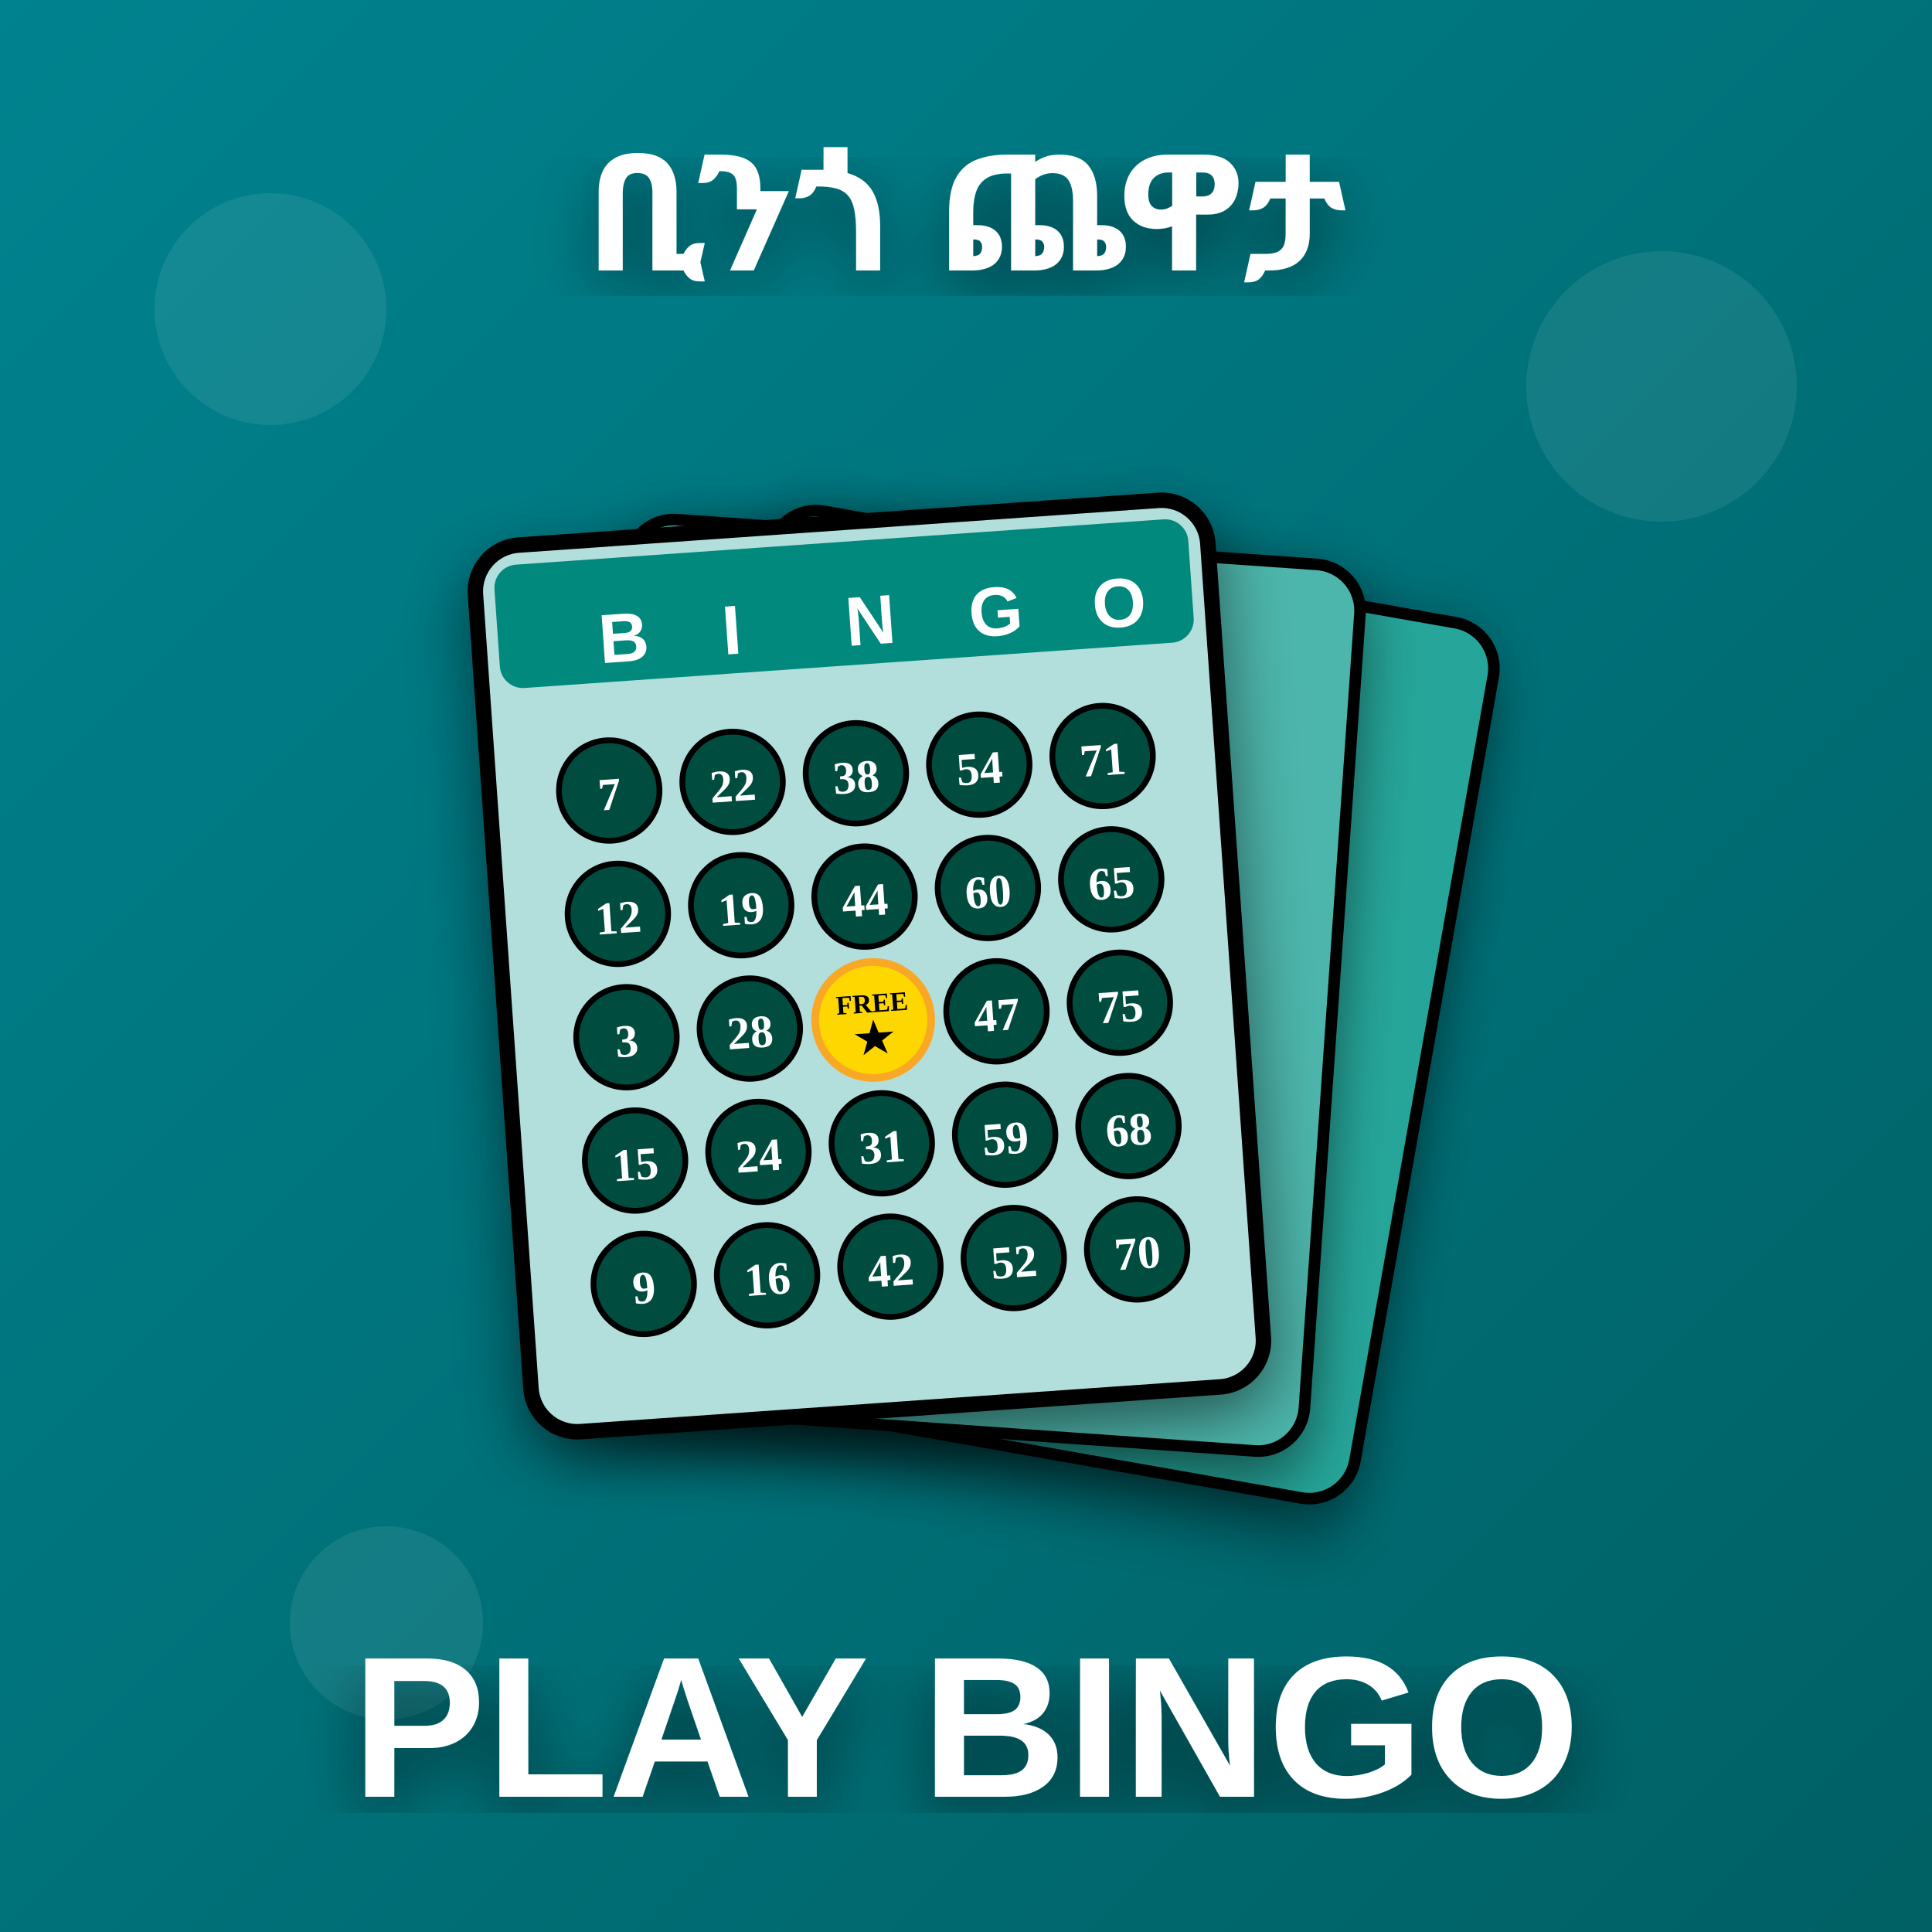
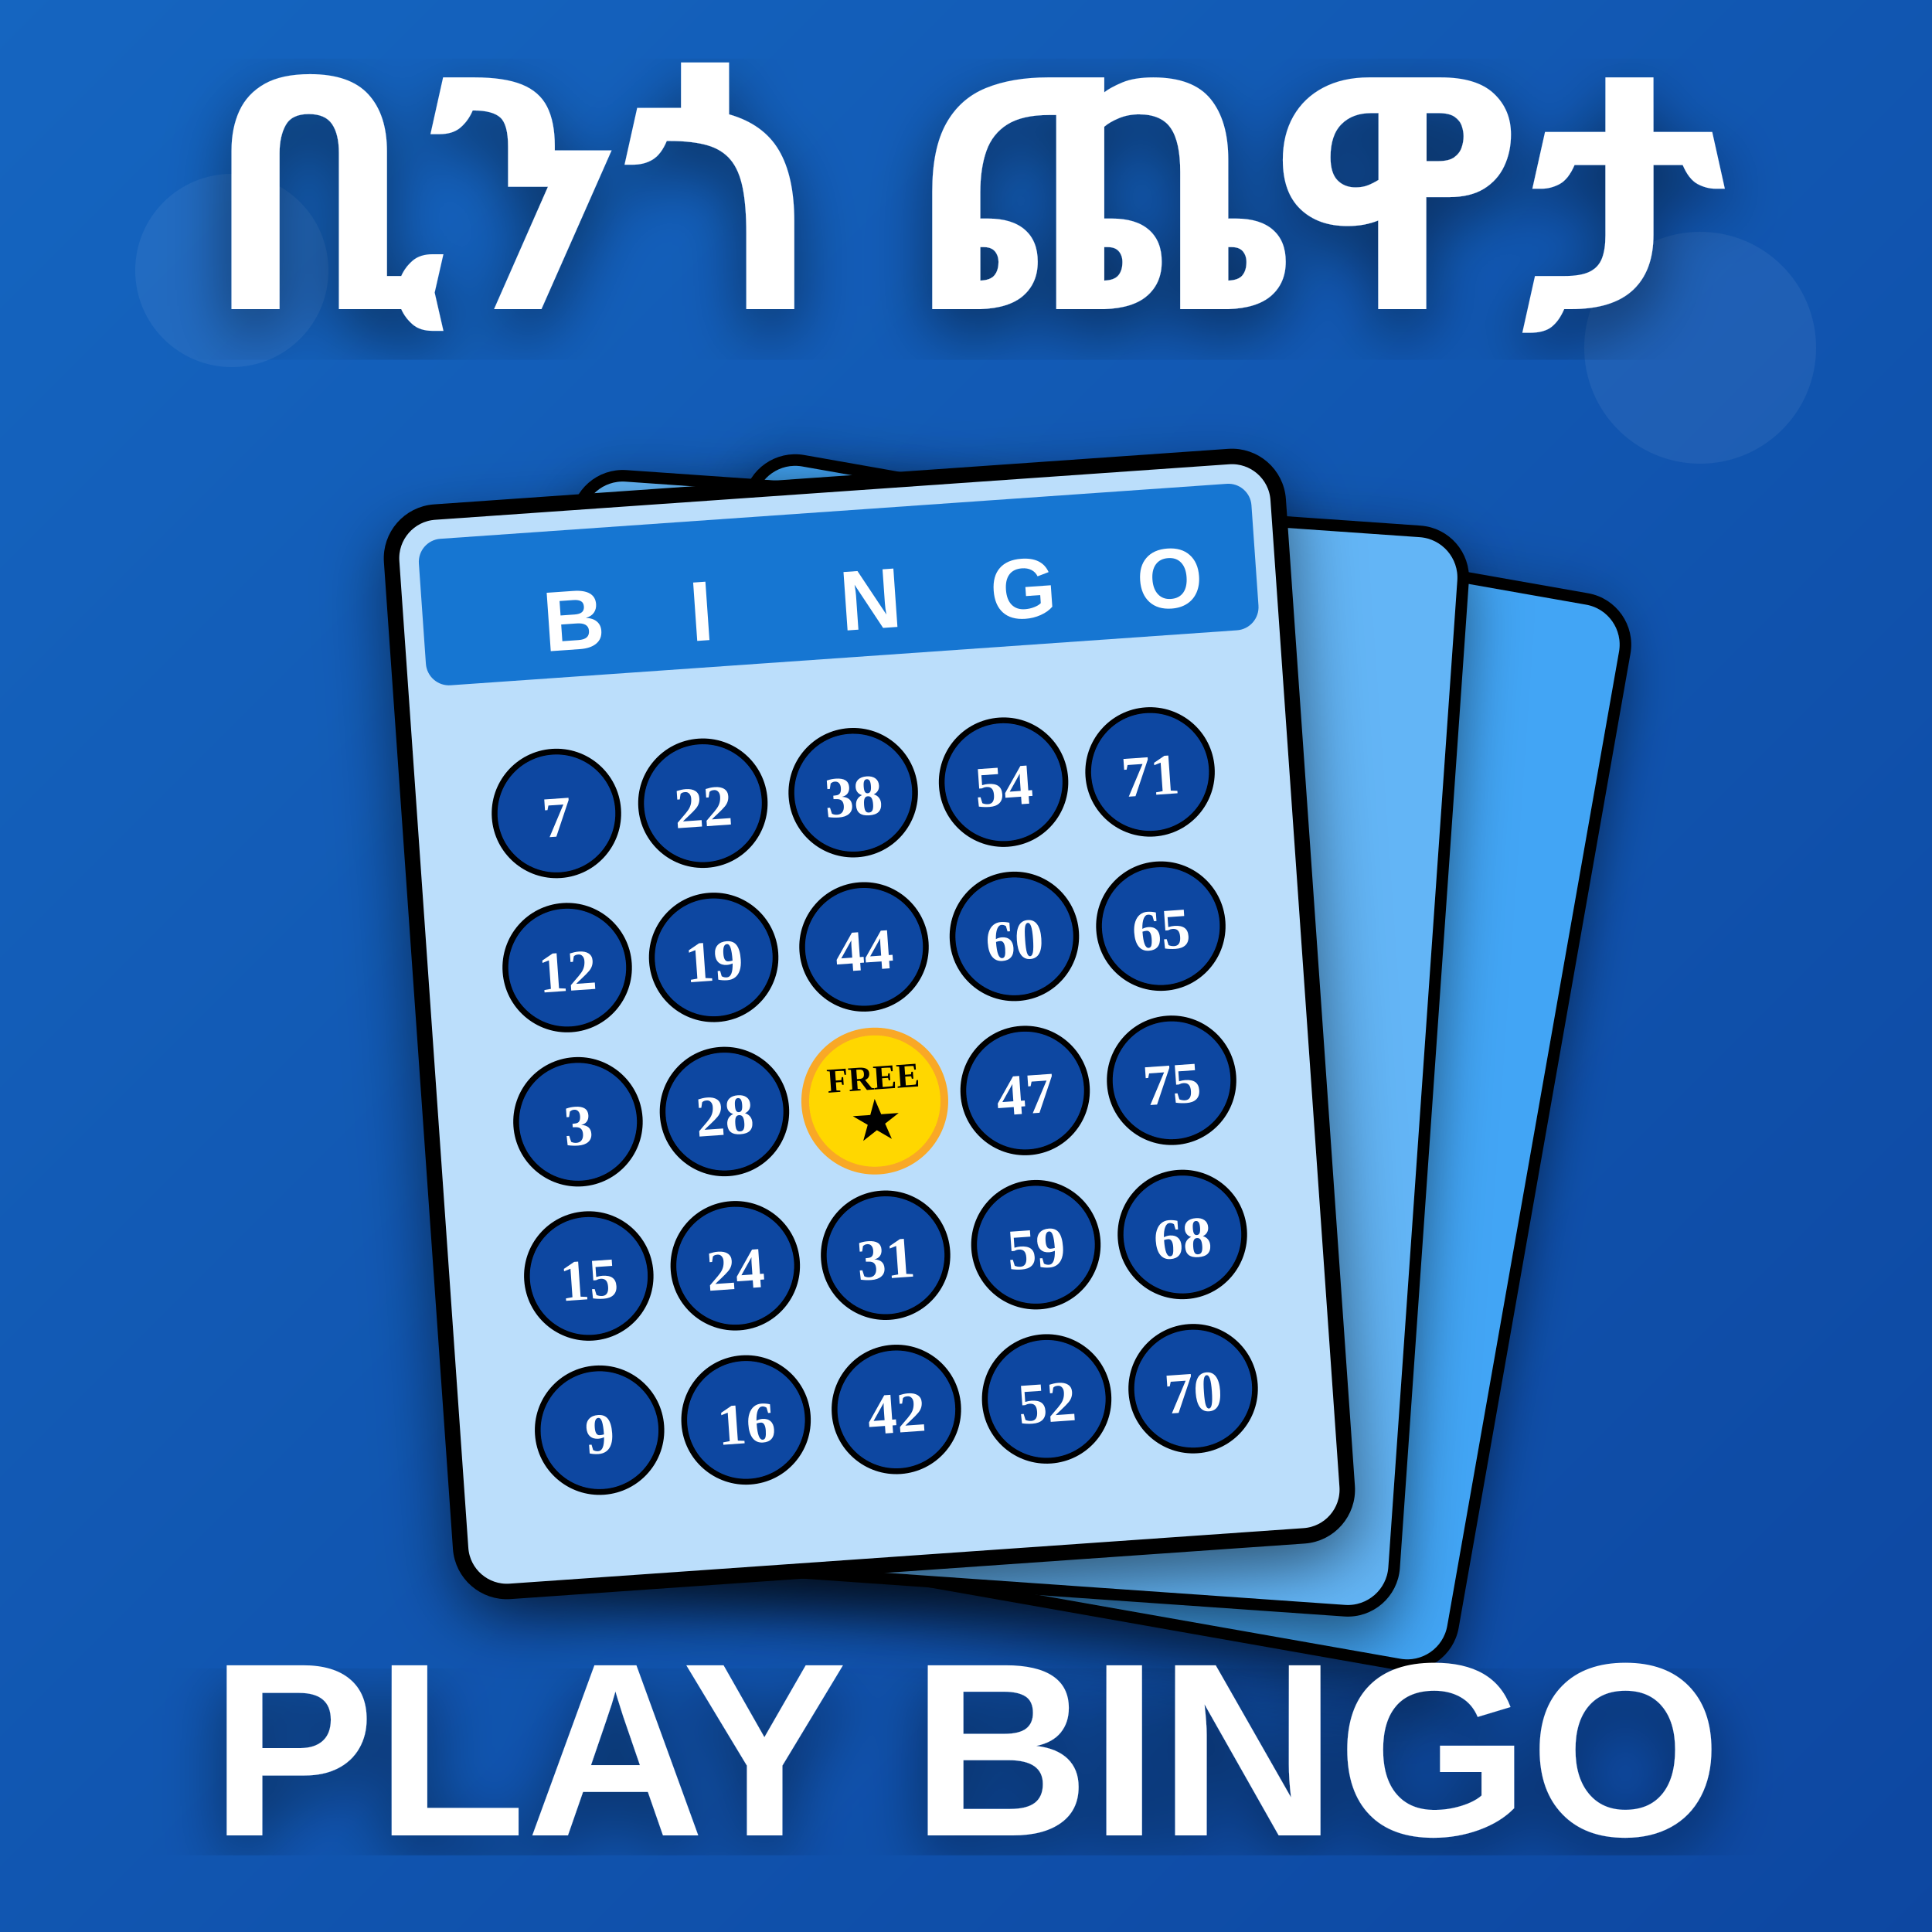
<svg xmlns="http://www.w3.org/2000/svg" viewBox="0 0 500 500" width="500" height="500">
  <defs>
-     <linearGradient id="bg6" x1="0%" y1="0%" x2="100%" y2="100%">
-       <stop offset="0%" stop-color="#00838f" />
-       <stop offset="100%" stop-color="#006064" />
+     <linearGradient id="bg2" x1="0%" y1="0%" x2="100%" y2="100%">
+       <stop offset="0%" stop-color="#1565c0" />
+       <stop offset="100%" stop-color="#0d47a1" />
    </linearGradient>
-     <filter id="shadow6">
+     <filter id="shadow2">
      <feDropShadow dx="0" dy="6" stdDeviation="8" flood-opacity="0.5" />
    </filter>
  </defs>
-   <rect width="500" height="500" fill="url(#bg6)" />
-   <circle cx="70" cy="80" r="30" fill="#ffffff" opacity="0.08" />
-   <circle cx="430" cy="100" r="35" fill="#ffffff" opacity="0.08" />
-   <circle cx="100" cy="420" r="25" fill="#ffffff" opacity="0.08" />
-   <g transform="translate(275, 260) rotate(10)" filter="url(#shadow6)">
-     <rect x="-95" y="-115" width="190" height="230" rx="12" fill="#26a69a" stroke="#000000" stroke-width="3" />
+   <rect width="500" height="500" fill="url(#bg2)" />
+   <circle cx="60" cy="70" r="25" fill="#ffffff" opacity="0.06" />
+   <circle cx="440" cy="90" r="30" fill="#ffffff" opacity="0.06" />
+   <g transform="translate(285, 275) rotate(10)" filter="url(#shadow2)">
+     <rect x="-115" y="-140" width="230" height="280" rx="12" fill="#42a5f5" stroke="#000000" stroke-width="3" />
  </g>
-   <g transform="translate(250, 255) rotate(4)" filter="url(#shadow6)">
-     <rect x="-95" y="-115" width="190" height="230" rx="12" fill="#4db6ac" stroke="#000000" stroke-width="3" />
+   <g transform="translate(255, 270) rotate(4)" filter="url(#shadow2)">
+     <rect x="-115" y="-140" width="230" height="280" rx="12" fill="#64b5f6" stroke="#000000" stroke-width="3" />
  </g>
-   <g transform="translate(225, 250) rotate(-4)" filter="url(#shadow6)">
-     <rect x="-95" y="-115" width="190" height="230" rx="12" fill="#b2dfdb" stroke="#000000" stroke-width="4" />
-     <rect x="-90" y="-110" width="180" height="32" rx="6" fill="#00897b" />
-     <text x="-64" y="-83" font-family="Arial, sans-serif" font-size="18" font-weight="bold" fill="#ffffff">B</text>
-     <text x="-32" y="-83" font-family="Arial, sans-serif" font-size="18" font-weight="bold" fill="#ffffff">I</text>
-     <text x="0" y="-83" font-family="Arial, sans-serif" font-size="18" font-weight="bold" fill="#ffffff">N</text>
-     <text x="32" y="-83" font-family="Arial, sans-serif" font-size="18" font-weight="bold" fill="#ffffff">G</text>
-     <text x="64" y="-83" font-family="Arial, sans-serif" font-size="18" font-weight="bold" fill="#ffffff">O</text>
-     <circle cx="-64" cy="-50" r="13" fill="#004d40" stroke="#000000" stroke-width="1.5" />
-     <text x="-64" y="-45" font-size="12" font-weight="bold" fill="#ffffff" text-anchor="middle">7</text>
-     <circle cx="-32" cy="-50" r="13" fill="#004d40" stroke="#000000" stroke-width="1.5" />
-     <text x="-32" y="-45" font-size="12" font-weight="bold" fill="#ffffff" text-anchor="middle">22</text>
-     <circle cx="0" cy="-50" r="13" fill="#004d40" stroke="#000000" stroke-width="1.5" />
-     <text x="0" y="-45" font-size="12" font-weight="bold" fill="#ffffff" text-anchor="middle">38</text>
-     <circle cx="32" cy="-50" r="13" fill="#004d40" stroke="#000000" stroke-width="1.5" />
-     <text x="32" y="-45" font-size="12" font-weight="bold" fill="#ffffff" text-anchor="middle">54</text>
-     <circle cx="64" cy="-50" r="13" fill="#004d40" stroke="#000000" stroke-width="1.5" />
-     <text x="64" y="-45" font-size="12" font-weight="bold" fill="#ffffff" text-anchor="middle">71</text>
-     <circle cx="-64" cy="-18" r="13" fill="#004d40" stroke="#000000" stroke-width="1.5" />
-     <text x="-64" y="-13" font-size="12" font-weight="bold" fill="#ffffff" text-anchor="middle">12</text>
-     <circle cx="-32" cy="-18" r="13" fill="#004d40" stroke="#000000" stroke-width="1.5" />
-     <text x="-32" y="-13" font-size="12" font-weight="bold" fill="#ffffff" text-anchor="middle">19</text>
-     <circle cx="0" cy="-18" r="13" fill="#004d40" stroke="#000000" stroke-width="1.5" />
-     <text x="0" y="-13" font-size="12" font-weight="bold" fill="#ffffff" text-anchor="middle">44</text>
-     <circle cx="32" cy="-18" r="13" fill="#004d40" stroke="#000000" stroke-width="1.5" />
-     <text x="32" y="-13" font-size="12" font-weight="bold" fill="#ffffff" text-anchor="middle">60</text>
-     <circle cx="64" cy="-18" r="13" fill="#004d40" stroke="#000000" stroke-width="1.5" />
-     <text x="64" y="-13" font-size="12" font-weight="bold" fill="#ffffff" text-anchor="middle">65</text>
-     <circle cx="-64" cy="14" r="13" fill="#004d40" stroke="#000000" stroke-width="1.5" />
-     <text x="-64" y="19" font-size="12" font-weight="bold" fill="#ffffff" text-anchor="middle">3</text>
-     <circle cx="-32" cy="14" r="13" fill="#004d40" stroke="#000000" stroke-width="1.5" />
-     <text x="-32" y="19" font-size="12" font-weight="bold" fill="#ffffff" text-anchor="middle">28</text>
-     <circle cx="0" cy="14" r="15" fill="#ffd700" stroke="#f9a825" stroke-width="2" />
-     <text x="0" y="12" font-size="7" font-weight="bold" fill="#000000" text-anchor="middle">FREE</text>
-     <text x="0" y="22" font-size="11" font-weight="bold" fill="#000000" text-anchor="middle">★</text>
-     <circle cx="32" cy="14" r="13" fill="#004d40" stroke="#000000" stroke-width="1.5" />
-     <text x="32" y="19" font-size="12" font-weight="bold" fill="#ffffff" text-anchor="middle">47</text>
-     <circle cx="64" cy="14" r="13" fill="#004d40" stroke="#000000" stroke-width="1.5" />
-     <text x="64" y="19" font-size="12" font-weight="bold" fill="#ffffff" text-anchor="middle">75</text>
-     <circle cx="-64" cy="46" r="13" fill="#004d40" stroke="#000000" stroke-width="1.5" />
-     <text x="-64" y="51" font-size="12" font-weight="bold" fill="#ffffff" text-anchor="middle">15</text>
-     <circle cx="-32" cy="46" r="13" fill="#004d40" stroke="#000000" stroke-width="1.5" />
-     <text x="-32" y="51" font-size="12" font-weight="bold" fill="#ffffff" text-anchor="middle">24</text>
-     <circle cx="0" cy="46" r="13" fill="#004d40" stroke="#000000" stroke-width="1.5" />
-     <text x="0" y="51" font-size="12" font-weight="bold" fill="#ffffff" text-anchor="middle">31</text>
-     <circle cx="32" cy="46" r="13" fill="#004d40" stroke="#000000" stroke-width="1.5" />
-     <text x="32" y="51" font-size="12" font-weight="bold" fill="#ffffff" text-anchor="middle">59</text>
-     <circle cx="64" cy="46" r="13" fill="#004d40" stroke="#000000" stroke-width="1.5" />
-     <text x="64" y="51" font-size="12" font-weight="bold" fill="#ffffff" text-anchor="middle">68</text>
-     <circle cx="-64" cy="78" r="13" fill="#004d40" stroke="#000000" stroke-width="1.5" />
-     <text x="-64" y="83" font-size="12" font-weight="bold" fill="#ffffff" text-anchor="middle">9</text>
-     <circle cx="-32" cy="78" r="13" fill="#004d40" stroke="#000000" stroke-width="1.5" />
-     <text x="-32" y="83" font-size="12" font-weight="bold" fill="#ffffff" text-anchor="middle">16</text>
-     <circle cx="0" cy="78" r="13" fill="#004d40" stroke="#000000" stroke-width="1.5" />
-     <text x="0" y="83" font-size="12" font-weight="bold" fill="#ffffff" text-anchor="middle">42</text>
-     <circle cx="32" cy="78" r="13" fill="#004d40" stroke="#000000" stroke-width="1.5" />
-     <text x="32" y="83" font-size="12" font-weight="bold" fill="#ffffff" text-anchor="middle">52</text>
-     <circle cx="64" cy="78" r="13" fill="#004d40" stroke="#000000" stroke-width="1.5" />
-     <text x="64" y="83" font-size="12" font-weight="bold" fill="#ffffff" text-anchor="middle">70</text>
+   <g transform="translate(225, 265) rotate(-4)" filter="url(#shadow2)">
+     <rect x="-115" y="-140" width="230" height="280" rx="12" fill="#bbdefb" stroke="#000000" stroke-width="4" />
+     <rect x="-108" y="-133" width="216" height="38" rx="6" fill="#1976d2" />
+     <text x="-77" y="-102" font-family="Arial, sans-serif" font-size="22" font-weight="bold" fill="#ffffff">B</text>
+     <text x="-39" y="-102" font-family="Arial, sans-serif" font-size="22" font-weight="bold" fill="#ffffff">I</text>
+     <text x="0" y="-102" font-family="Arial, sans-serif" font-size="22" font-weight="bold" fill="#ffffff">N</text>
+     <text x="39" y="-102" font-family="Arial, sans-serif" font-size="22" font-weight="bold" fill="#ffffff">G</text>
+     <text x="77" y="-102" font-family="Arial, sans-serif" font-size="22" font-weight="bold" fill="#ffffff">O</text>
+     <circle cx="-77" cy="-60" r="16" fill="#0d47a1" stroke="#000000" stroke-width="1.5" />
+     <text x="-77" y="-54" font-size="15" font-weight="bold" fill="#ffffff" text-anchor="middle">7</text>
+     <circle cx="-39" cy="-60" r="16" fill="#0d47a1" stroke="#000000" stroke-width="1.5" />
+     <text x="-39" y="-54" font-size="15" font-weight="bold" fill="#ffffff" text-anchor="middle">22</text>
+     <circle cx="0" cy="-60" r="16" fill="#0d47a1" stroke="#000000" stroke-width="1.5" />
+     <text x="0" y="-54" font-size="15" font-weight="bold" fill="#ffffff" text-anchor="middle">38</text>
+     <circle cx="39" cy="-60" r="16" fill="#0d47a1" stroke="#000000" stroke-width="1.5" />
+     <text x="39" y="-54" font-size="15" font-weight="bold" fill="#ffffff" text-anchor="middle">54</text>
+     <circle cx="77" cy="-60" r="16" fill="#0d47a1" stroke="#000000" stroke-width="1.5" />
+     <text x="77" y="-54" font-size="15" font-weight="bold" fill="#ffffff" text-anchor="middle">71</text>
+     <circle cx="-77" cy="-20" r="16" fill="#0d47a1" stroke="#000000" stroke-width="1.5" />
+     <text x="-77" y="-14" font-size="15" font-weight="bold" fill="#ffffff" text-anchor="middle">12</text>
+     <circle cx="-39" cy="-20" r="16" fill="#0d47a1" stroke="#000000" stroke-width="1.5" />
+     <text x="-39" y="-14" font-size="15" font-weight="bold" fill="#ffffff" text-anchor="middle">19</text>
+     <circle cx="0" cy="-20" r="16" fill="#0d47a1" stroke="#000000" stroke-width="1.5" />
+     <text x="0" y="-14" font-size="15" font-weight="bold" fill="#ffffff" text-anchor="middle">44</text>
+     <circle cx="39" cy="-20" r="16" fill="#0d47a1" stroke="#000000" stroke-width="1.5" />
+     <text x="39" y="-14" font-size="15" font-weight="bold" fill="#ffffff" text-anchor="middle">60</text>
+     <circle cx="77" cy="-20" r="16" fill="#0d47a1" stroke="#000000" stroke-width="1.5" />
+     <text x="77" y="-14" font-size="15" font-weight="bold" fill="#ffffff" text-anchor="middle">65</text>
+     <circle cx="-77" cy="20" r="16" fill="#0d47a1" stroke="#000000" stroke-width="1.5" />
+     <text x="-77" y="26" font-size="15" font-weight="bold" fill="#ffffff" text-anchor="middle">3</text>
+     <circle cx="-39" cy="20" r="16" fill="#0d47a1" stroke="#000000" stroke-width="1.5" />
+     <text x="-39" y="26" font-size="15" font-weight="bold" fill="#ffffff" text-anchor="middle">28</text>
+     <circle cx="0" cy="20" r="18" fill="#ffd700" stroke="#f9a825" stroke-width="2" />
+     <text x="0" y="17" font-size="9" font-weight="bold" fill="#000000" text-anchor="middle">FREE</text>
+     <text x="0" y="29" font-size="13" font-weight="bold" fill="#000000" text-anchor="middle">★</text>
+     <circle cx="39" cy="20" r="16" fill="#0d47a1" stroke="#000000" stroke-width="1.5" />
+     <text x="39" y="26" font-size="15" font-weight="bold" fill="#ffffff" text-anchor="middle">47</text>
+     <circle cx="77" cy="20" r="16" fill="#0d47a1" stroke="#000000" stroke-width="1.5" />
+     <text x="77" y="26" font-size="15" font-weight="bold" fill="#ffffff" text-anchor="middle">75</text>
+     <circle cx="-77" cy="60" r="16" fill="#0d47a1" stroke="#000000" stroke-width="1.5" />
+     <text x="-77" y="66" font-size="15" font-weight="bold" fill="#ffffff" text-anchor="middle">15</text>
+     <circle cx="-39" cy="60" r="16" fill="#0d47a1" stroke="#000000" stroke-width="1.5" />
+     <text x="-39" y="66" font-size="15" font-weight="bold" fill="#ffffff" text-anchor="middle">24</text>
+     <circle cx="0" cy="60" r="16" fill="#0d47a1" stroke="#000000" stroke-width="1.5" />
+     <text x="0" y="66" font-size="15" font-weight="bold" fill="#ffffff" text-anchor="middle">31</text>
+     <circle cx="39" cy="60" r="16" fill="#0d47a1" stroke="#000000" stroke-width="1.5" />
+     <text x="39" y="66" font-size="15" font-weight="bold" fill="#ffffff" text-anchor="middle">59</text>
+     <circle cx="77" cy="60" r="16" fill="#0d47a1" stroke="#000000" stroke-width="1.5" />
+     <text x="77" y="66" font-size="15" font-weight="bold" fill="#ffffff" text-anchor="middle">68</text>
+     <circle cx="-77" cy="100" r="16" fill="#0d47a1" stroke="#000000" stroke-width="1.5" />
+     <text x="-77" y="106" font-size="15" font-weight="bold" fill="#ffffff" text-anchor="middle">9</text>
+     <circle cx="-39" cy="100" r="16" fill="#0d47a1" stroke="#000000" stroke-width="1.5" />
+     <text x="-39" y="106" font-size="15" font-weight="bold" fill="#ffffff" text-anchor="middle">16</text>
+     <circle cx="0" cy="100" r="16" fill="#0d47a1" stroke="#000000" stroke-width="1.5" />
+     <text x="0" y="106" font-size="15" font-weight="bold" fill="#ffffff" text-anchor="middle">42</text>
+     <circle cx="39" cy="100" r="16" fill="#0d47a1" stroke="#000000" stroke-width="1.5" />
+     <text x="39" y="106" font-size="15" font-weight="bold" fill="#ffffff" text-anchor="middle">52</text>
+     <circle cx="77" cy="100" r="16" fill="#0d47a1" stroke="#000000" stroke-width="1.5" />
+     <text x="77" y="106" font-size="15" font-weight="bold" fill="#ffffff" text-anchor="middle">70</text>
  </g>
-   <text x="250" y="70" font-family="Arial, sans-serif" font-size="42" font-weight="bold" fill="#ffffff" text-anchor="middle" filter="url(#shadow6)">ቢንጎ ጨዋታ</text>
-   <text x="250" y="465" font-family="Arial, sans-serif" font-size="52" font-weight="bold" fill="#ffffff" text-anchor="middle" filter="url(#shadow6)">PLAY BINGO</text>
+   <text x="250" y="80" font-family="Arial, sans-serif" font-size="84" font-weight="bold" fill="#ffffff" text-anchor="middle" filter="url(#shadow2)">ቢንጎ ጨዋታ</text>
+   <text x="250" y="475" font-family="Arial, sans-serif" font-size="64" font-weight="bold" fill="#ffffff" text-anchor="middle" filter="url(#shadow2)">PLAY BINGO</text>
</svg>
